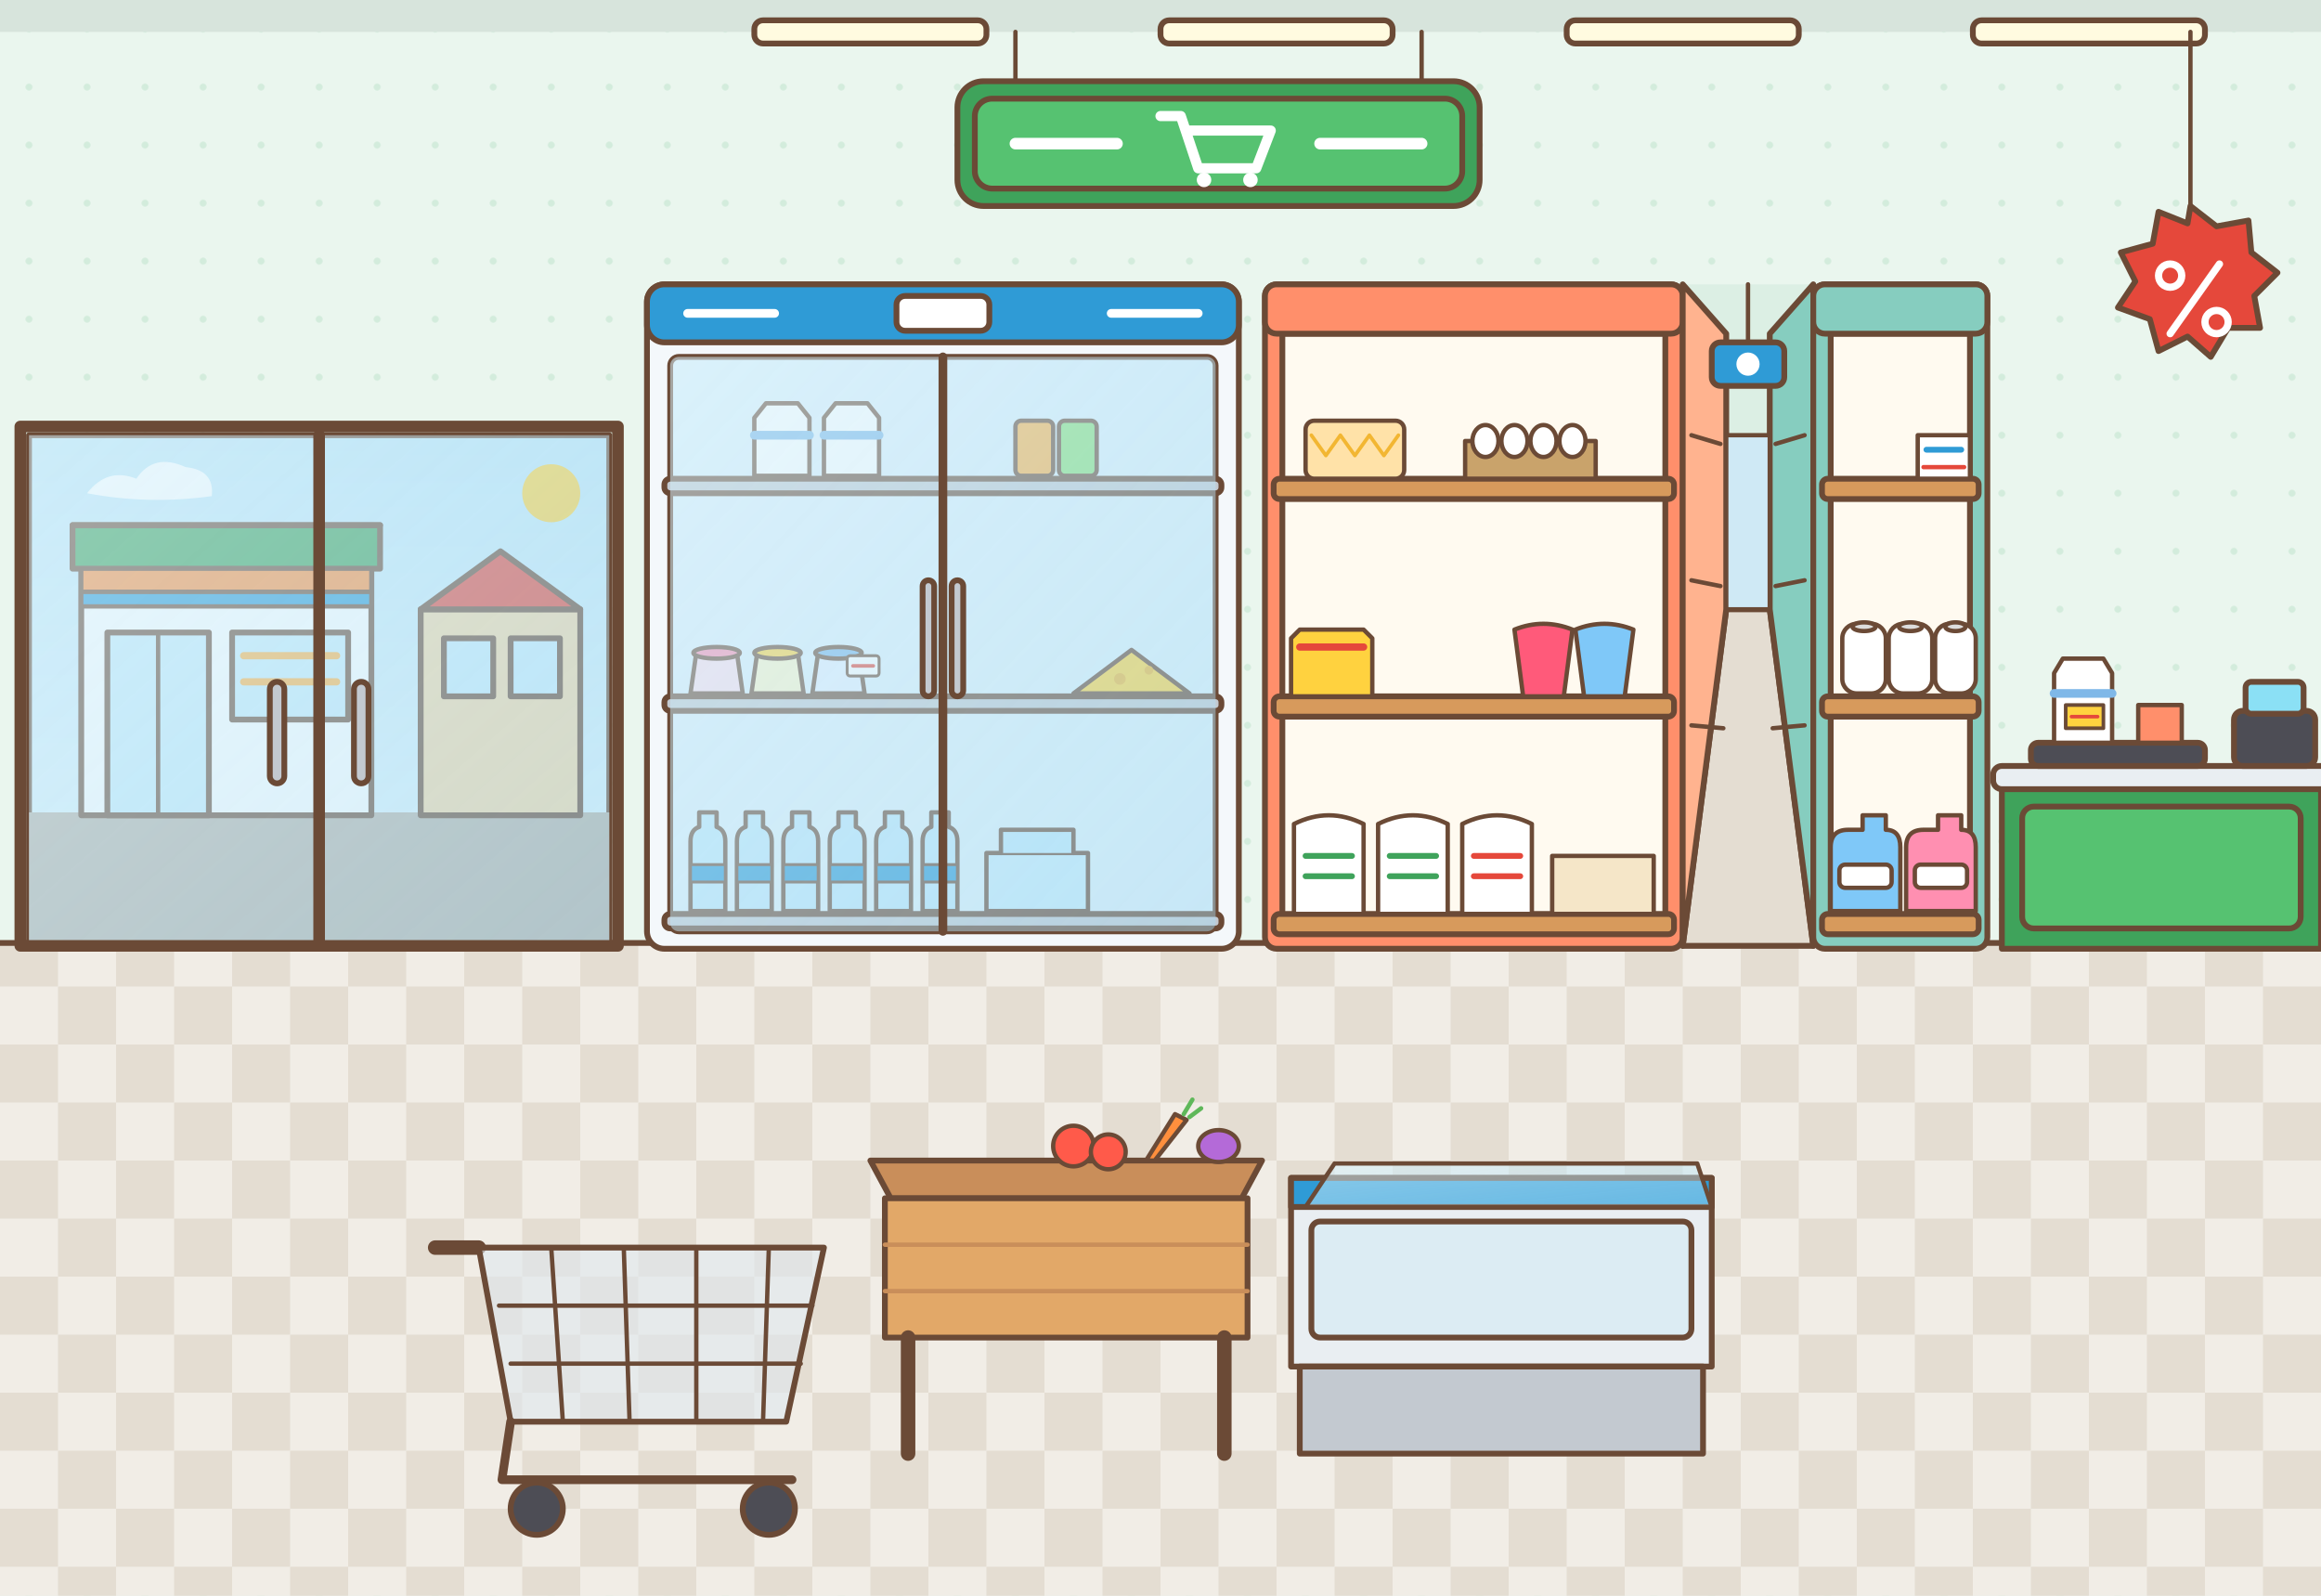
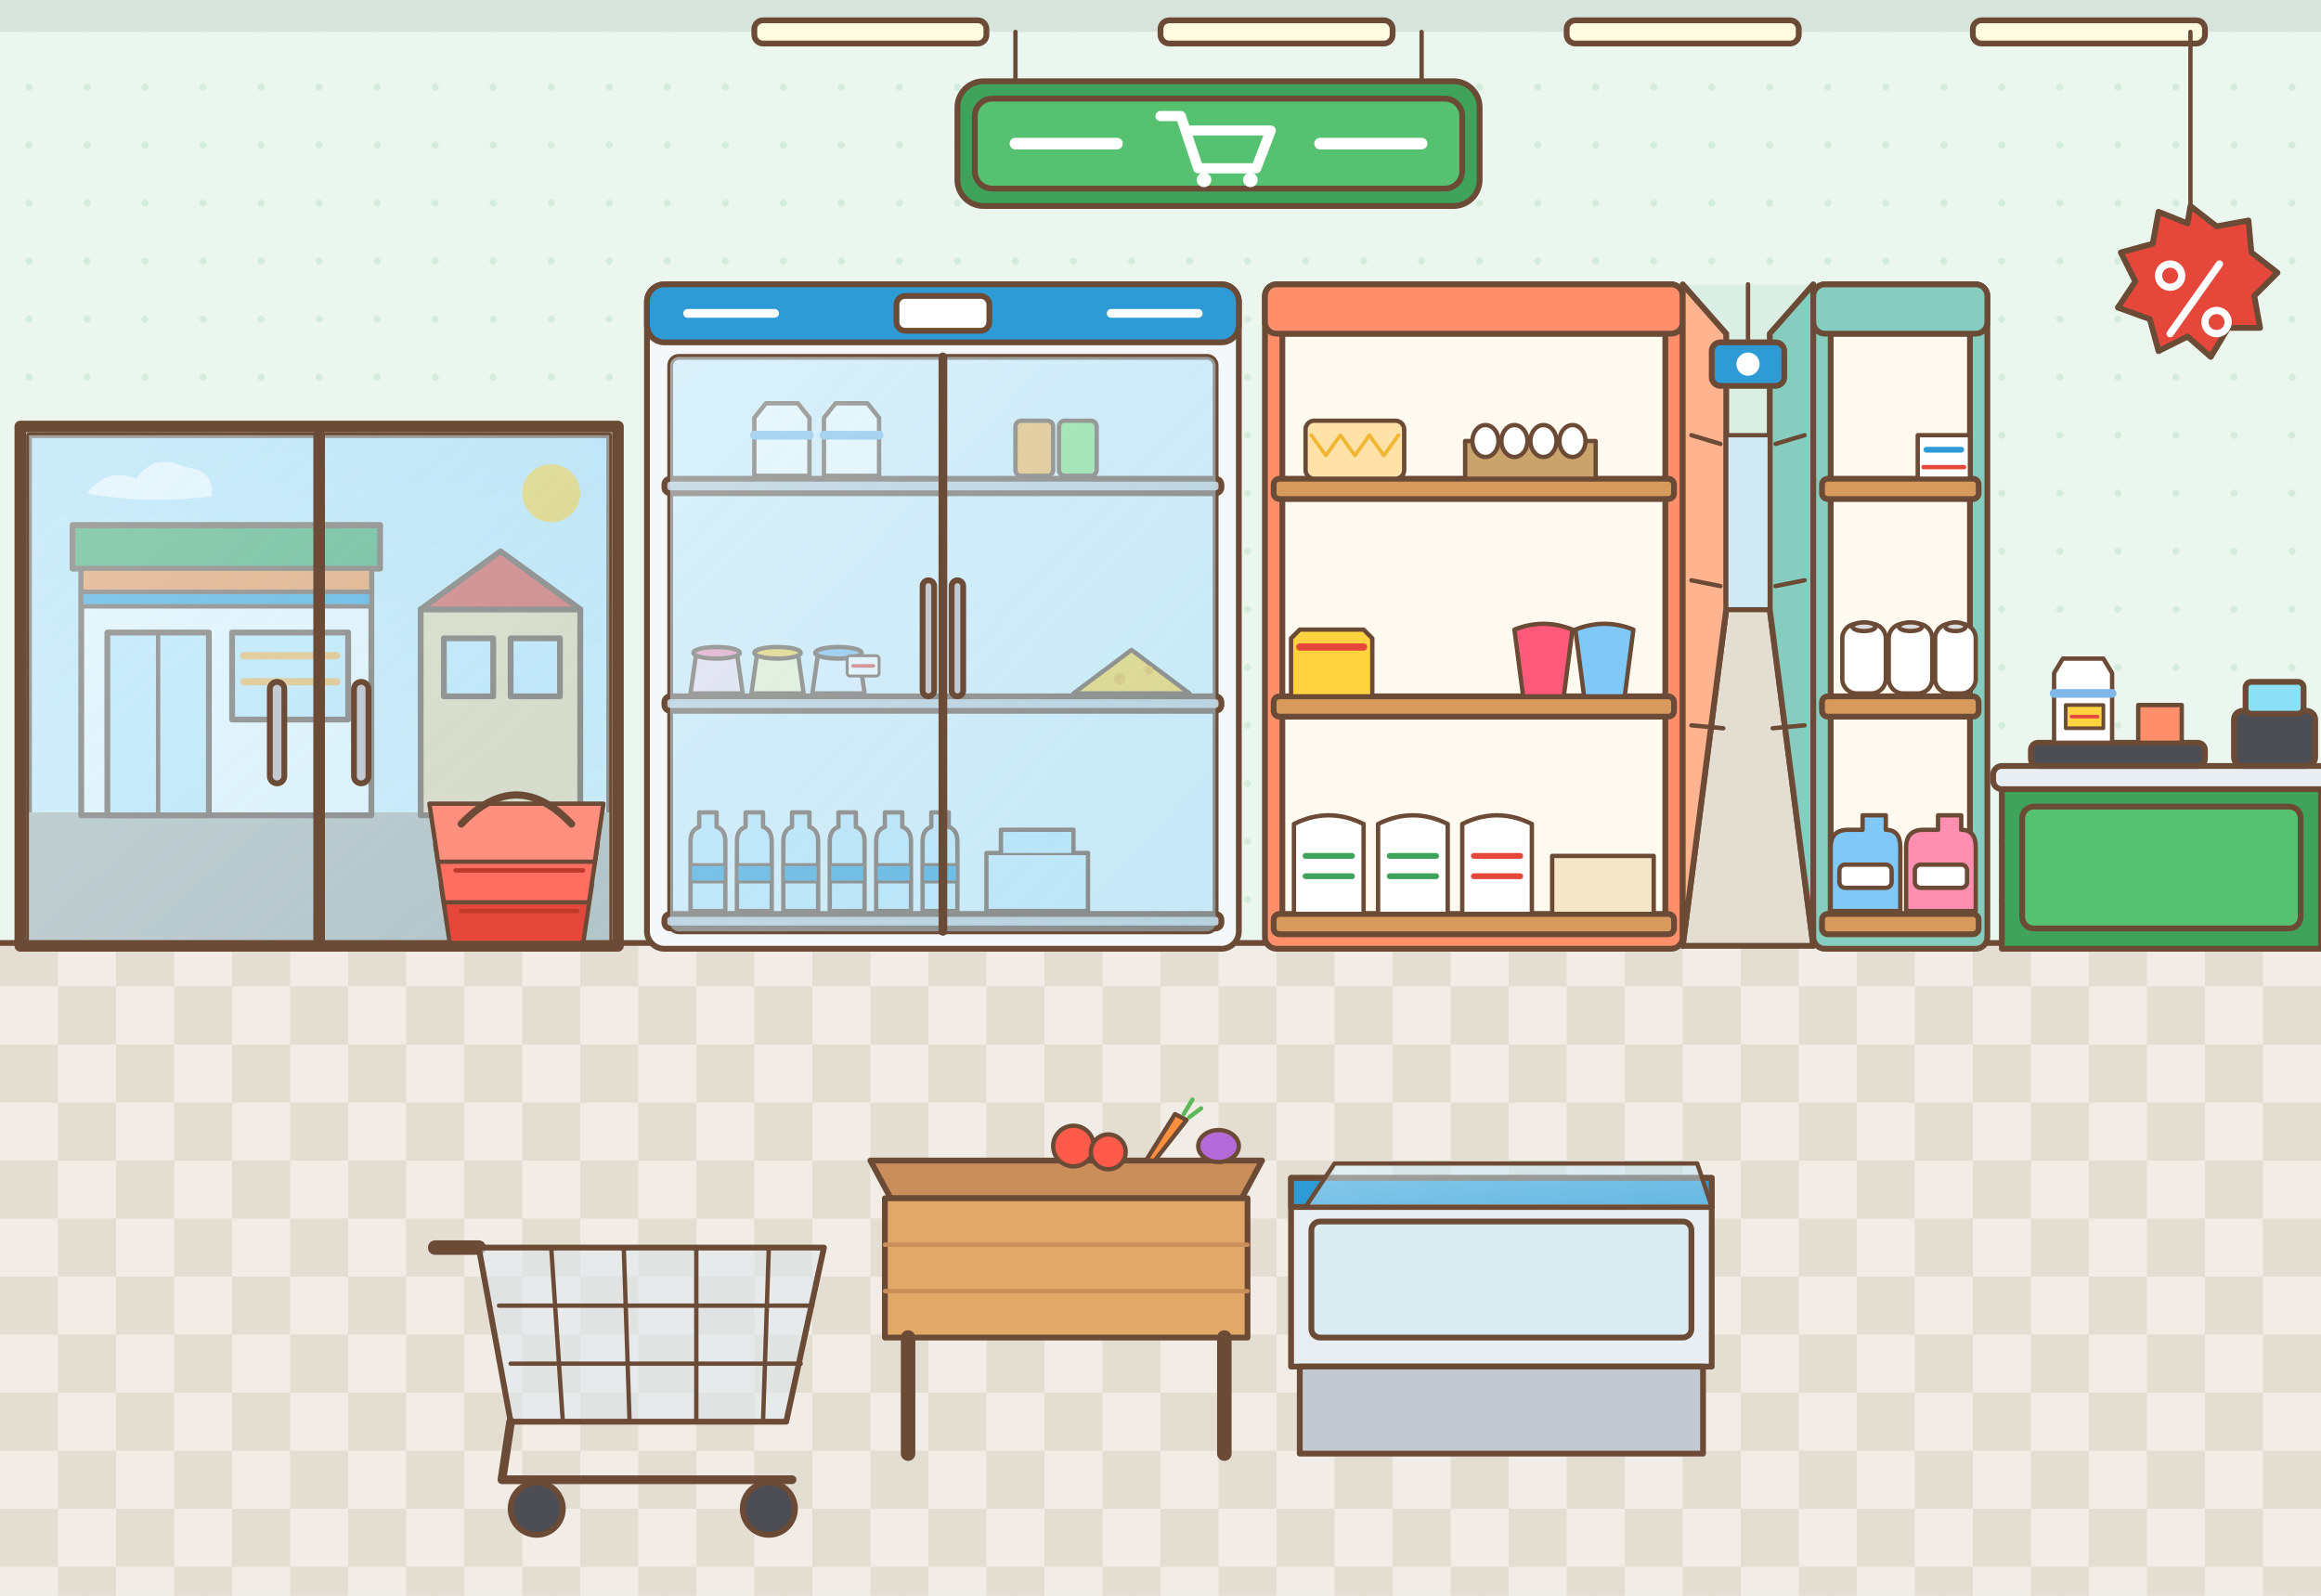
<svg xmlns="http://www.w3.org/2000/svg" viewBox="0 0 1600 1100">
  <defs>
    <pattern id="wall" width="40" height="40" patternUnits="userSpaceOnUse">
      <rect width="40" height="40" fill="#eaf6ee" />
      <circle cx="20" cy="20" r="2.4" fill="#d3ecdc" />
    </pattern>
    <pattern id="floor" width="80" height="80" patternUnits="userSpaceOnUse">
      <rect width="80" height="80" fill="#f1ede6" />
      <rect width="40" height="40" fill="#e4ddd2" />
      <rect x="40" y="40" width="40" height="40" fill="#e4ddd2" />
    </pattern>
    <linearGradient id="glass" x1="0" y1="0" x2="1" y2="1">
      <stop offset="0" stop-color="#d7f1fb" stop-opacity=".55" />
      <stop offset="1" stop-color="#a9dcf3" stop-opacity=".45" />
    </linearGradient>
    <linearGradient id="sky" x1="0" y1="0" x2="0" y2="1">
      <stop offset="0" stop-color="#bfe6f7" />
      <stop offset="1" stop-color="#e6f6fd" />
    </linearGradient>
    <linearGradient id="ice" x1="0" y1="0" x2="0" y2="1">
      <stop offset="0" stop-color="#ffffff" />
      <stop offset="1" stop-color="#d6eef8" />
    </linearGradient>
  </defs>
  <g stroke="#6b4a36" stroke-width="4" stroke-linejoin="round" stroke-linecap="round">
    <rect width="1600" height="1100" fill="url(#wall)" stroke="none" />
    <rect y="650" width="1600" height="450" fill="url(#floor)" stroke="none" />
    <path d="M0 650H1600" />
    <rect x="0" y="0" width="1600" height="22" fill="#d7e4dc" stroke="none" />
    <rect x="520" y="14" width="160" height="16" rx="6" fill="#fffbe0" />
    <rect x="800" y="14" width="160" height="16" rx="6" fill="#fffbe0" />
    <rect x="1080" y="14" width="160" height="16" rx="6" fill="#fffbe0" />
    <rect x="1360" y="14" width="160" height="16" rx="6" fill="#fffbe0" />
    <rect x="20" y="300" width="400" height="352" fill="url(#sky)" />
    <rect x="20" y="560" width="400" height="92" fill="#b9b2a8" stroke="none" />
    <rect x="56" y="392" width="200" height="170" fill="#fff" />
    <path d="M50 392h212v-30H50z" fill="#3fa35b" />
    <path d="M50 362h212" stroke-width="4" />
    <g stroke-width="3">
      <path d="M50 392h212" />
      <rect x="56" y="392" width="200" height="16" fill="#ff8f3d" />
      <rect x="56" y="408" width="200" height="10" fill="#2f9bd6" />
    </g>
    <rect x="74" y="436" width="70" height="126" fill="#c9ecfb" />
    <path d="M109 436v126" stroke-width="3" />
    <rect x="160" y="436" width="80" height="60" fill="#c9ecfb" />
    <path d="M168 470h64M168 452h64" stroke="#ffb347" stroke-width="5" />
    <rect x="290" y="420" width="110" height="142" fill="#f6d7a7" />
    <rect x="306" y="440" width="34" height="40" fill="#c9ecfb" />
    <rect x="352" y="440" width="34" height="40" fill="#c9ecfb" />
    <path d="M290 420l55-40 55 40z" fill="#e5483b" />
    <circle cx="380" cy="340" r="20" fill="#ffd23f" stroke="none" />
    <path d="M60 340q14-18 34-10q12-18 34-8q20 2 18 20q-44 6-86-2z" fill="#fff" stroke="none" />
    <rect x="20" y="300" width="400" height="352" fill="url(#glass)" stroke="none" />
    <rect x="14" y="294" width="412" height="358" fill="none" stroke-width="8" />
    <path d="M220 300V652" stroke-width="8" />
    <rect x="186" y="470" width="10" height="70" rx="5" fill="#c3c9d0" />
    <rect x="244" y="470" width="10" height="70" rx="5" fill="#c3c9d0" />
+     <g stroke-width="3">
+       <path d="M310 650l-6-40h104l-6 40z" fill="#e5483b" />
+       <path d="M306 622l-6-40h112l-6 40z" fill="#ff6f61" />
+       <path d="M302 594l-6-40h120l-6 40z" fill="#ff8f7f" />
+       <path d="M318 568q38-40 76 0" fill="none" stroke-width="5" />
+       <path d="M314 600h88M318 628h80" stroke="#c0392b" />
+     </g>
    <path d="M700 22v36M980 22v36" stroke-width="3" />
    <rect x="660" y="56" width="360" height="86" rx="18" fill="#3fa35b" />
    <rect x="672" y="68" width="336" height="62" rx="12" fill="#56c271" />
    <g transform="translate(800 74)">
      <path d="M0 6h14l12 36h40l10-26H20" fill="none" stroke="#fff" stroke-width="7" />
      <circle cx="30" cy="50" r="5" fill="#fff" stroke="none" />
      <circle cx="62" cy="50" r="5" fill="#fff" stroke="none" />
    </g>
    <path d="M700 99h70M910 99h70" stroke="#fff" stroke-width="8" />
    <path d="M1510 22v120" stroke-width="3" />
    <path d="M1510 142l18 14 22-4 2 22 18 14-16 16 4 22-22 0-12 20-16-14-20 10-6-22-22-8 12-18-10-20 22-6 4-22 20 8z" fill="#e5483b" />
    <circle cx="1496" cy="190" r="8" fill="none" stroke="#fff" stroke-width="5" />
    <circle cx="1528" cy="222" r="8" fill="none" stroke="#fff" stroke-width="5" />
    <path d="M1530 182l-34 48" stroke="#fff" stroke-width="5" />
    <rect x="446" y="196" width="408" height="458" rx="12" fill="#f4f8fb" />
    <rect x="446" y="196" width="408" height="40" rx="12" fill="#2f9bd6" />
    <path d="M474 216h60M766 216h60" stroke="#fff" stroke-width="6" />
    <rect x="618" y="204" width="64" height="24" rx="6" fill="#fff" />
    <rect x="462" y="246" width="376" height="396" rx="6" fill="#dff1fa" />
    <rect x="458" y="330" width="384" height="10" rx="4" fill="#c3c9d0" />
    <rect x="458" y="480" width="384" height="10" rx="4" fill="#c3c9d0" />
    <rect x="458" y="630" width="384" height="10" rx="4" fill="#c3c9d0" />
    <g stroke-width="3">
      <path d="M520 328v-40l8-10h22l8 10v40z" fill="#fff" />
      <path d="M520 300h38" stroke="#7fb8e8" stroke-width="6" />
      <path d="M568 328v-40l8-10h22l8 10v40z" fill="#fff" />
      <path d="M568 300h38" stroke="#7fb8e8" stroke-width="6" />
      <rect x="700" y="290" width="26" height="38" rx="4" fill="#ffb347" />
      <rect x="730" y="290" width="26" height="38" rx="4" fill="#8be07a" />
      <path d="M476 478l4-28h28l4 28z" fill="#ffe0ec" />
      <ellipse cx="494" cy="450" rx="16" ry="4" fill="#ff8fb1" />
      <path d="M518 478l4-28h28l4 28z" fill="#fff6c9" />
      <ellipse cx="536" cy="450" rx="16" ry="4" fill="#ffd23f" />
      <path d="M560 478l4-28h28l4 28z" fill="#e6f0ff" />
      <ellipse cx="578" cy="450" rx="16" ry="4" fill="#7fb8e8" />
      <rect x="584" y="452" width="22" height="14" rx="2" fill="#fff" stroke-width="2" />
      <path d="M588 459h14" stroke="#e5483b" stroke-width="2.5" />
      <path d="M740 478l40-30l40 30z" fill="#ffd23f" />
      <circle cx="772" cy="468" r="4" fill="#f2b632" stroke="none" />
      <circle cx="792" cy="462" r="3" fill="#f2b632" stroke="none" />
    </g>
    <path d="M476 628v-48q0-8 6-10v-10h12v10q6 2 6 10v48z" fill="#bfe8fb" stroke-width="3" />
    <rect x="476" y="596" width="24" height="12" fill="#2f9bd6" stroke-width="2" />
    <path d="M508 628v-48q0-8 6-10v-10h12v10q6 2 6 10v48z" fill="#bfe8fb" stroke-width="3" />
    <rect x="508" y="596" width="24" height="12" fill="#2f9bd6" stroke-width="2" />
    <path d="M540 628v-48q0-8 6-10v-10h12v10q6 2 6 10v48z" fill="#bfe8fb" stroke-width="3" />
    <rect x="540" y="596" width="24" height="12" fill="#2f9bd6" stroke-width="2" />
    <path d="M572 628v-48q0-8 6-10v-10h12v10q6 2 6 10v48z" fill="#bfe8fb" stroke-width="3" />
    <rect x="572" y="596" width="24" height="12" fill="#2f9bd6" stroke-width="2" />
    <path d="M604 628v-48q0-8 6-10v-10h12v10q6 2 6 10v48z" fill="#bfe8fb" stroke-width="3" />
    <rect x="604" y="596" width="24" height="12" fill="#2f9bd6" stroke-width="2" />
    <path d="M636 628v-48q0-8 6-10v-10h12v10q6 2 6 10v48z" fill="#bfe8fb" stroke-width="3" />
    <rect x="636" y="596" width="24" height="12" fill="#2f9bd6" stroke-width="2" />
    <path d="M680 628v-40h70v40z" fill="#c9ecfb" stroke-width="3" />
    <path d="M690 588v-16h50v16" fill="#bfe8fb" stroke-width="3" />
    <rect x="462" y="246" width="376" height="396" rx="6" fill="url(#glass)" stroke="none" />
    <path d="M650 246V642" stroke-width="6" />
    <rect x="636" y="400" width="8" height="80" rx="4" fill="#c3c9d0" />
    <rect x="656" y="400" width="8" height="80" rx="4" fill="#c3c9d0" />
    <rect x="872" y="196" width="288" height="458" rx="8" fill="#ff8f6b" />
    <rect x="884" y="230" width="264" height="410" fill="#fffaf0" />
    <rect x="872" y="196" width="288" height="34" rx="8" fill="#ff8f6b" />
    <rect x="878" y="330" width="276" height="14" rx="4" fill="#d79a5c" />
    <rect x="878" y="480" width="276" height="14" rx="4" fill="#d79a5c" />
    <rect x="878" y="630" width="276" height="14" rx="4" fill="#d79a5c" />
    <g stroke-width="3">
      <rect x="900" y="290" width="68" height="40" rx="6" fill="#ffe2a8" />
      <path d="M904 300l10 14l10-14l10 14l10-14l10 14l10-14" fill="none" stroke="#f2b632" stroke-width="2.5" />
      <path d="M1010 330v-26h90v26z" fill="#c9a36b" />
      <g fill="#fff">
        <ellipse cx="1024" cy="304" rx="9" ry="11" />
        <ellipse cx="1044" cy="304" rx="9" ry="11" />
        <ellipse cx="1064" cy="304" rx="9" ry="11" />
        <ellipse cx="1084" cy="304" rx="9" ry="11" />
      </g>
      <path d="M890 480v-40l6-6h44l6 6v40z" fill="#ffd23f" />
      <path d="M896 446h44" stroke="#e5483b" stroke-width="5" />
      <path d="M1050 480l-6-46q20-8 40 0l-6 46z" fill="#ff5a7a" />
      <path d="M1092 480l-6-46q20-8 40 0l-6 46z" fill="#7fc8f8" />
      <path d="M892 630v-62q24-12 48 0v62z" fill="#fff" />
      <path d="M900 590h32M900 604h32" stroke="#3fa35b" stroke-width="4" />
      <path d="M950 630v-62q24-12 48 0v62z" fill="#fff" />
      <path d="M958 590h32M958 604h32" stroke="#3fa35b" stroke-width="4" />
      <path d="M1008 630v-62q24-12 48 0v62z" fill="#fff" />
      <path d="M1016 590h32M1016 604h32" stroke="#e5483b" stroke-width="4" />
      <path d="M1070 630v-40h70v40z" fill="#f5e6c8" />
    </g>
    <rect x="1160" y="196" width="90" height="456" fill="#dcefe4" stroke="none" />
    <path d="M1160 652L1190 420h30l30 232z" fill="#e4ddd2" />
    <path d="M1160 652L1190 420V230L1160 196z" fill="#ffb38f" />
    <path d="M1250 652L1220 420V230L1250 196z" fill="#86cdbf" />
    <path d="M1166 300l20 6M1166 400l20 4M1166 500l22 2M1244 300l-20 6M1244 400l-20 4M1244 500l-22 2" stroke-width="3" />
    <path d="M1190 420h30" stroke-width="3" />
    <rect x="1190" y="300" width="30" height="120" fill="#cfe9f5" stroke-width="3" />
    <path d="M1205 196v40" stroke-width="3" />
    <rect x="1180" y="236" width="50" height="30" rx="6" fill="#2f9bd6" />
    <circle cx="1205" cy="251" r="8" fill="#fff" stroke="none" />
    <rect x="1250" y="196" width="120" height="458" rx="8" fill="#86cdbf" />
    <rect x="1262" y="230" width="96" height="410" fill="#fffaf0" />
    <rect x="1250" y="196" width="120" height="34" rx="8" fill="#86cdbf" />
    <rect x="1256" y="330" width="108" height="14" rx="4" fill="#d79a5c" />
    <rect x="1256" y="480" width="108" height="14" rx="4" fill="#d79a5c" />
    <rect x="1256" y="630" width="108" height="14" rx="4" fill="#d79a5c" />
    <g stroke-width="3">
      <path d="M1322 330v-30h36v30z" fill="#fff" />
      <path d="M1328 310h24" stroke="#2f9bd6" stroke-width="4" />
      <path d="M1326 322h28" stroke="#e5483b" stroke-width="3" />
      <g fill="#fff">
        <rect x="1270" y="430" width="30" height="48" rx="10" />
        <rect x="1302" y="430" width="30" height="48" rx="10" />
        <rect x="1334" y="430" width="28" height="48" rx="10" />
      </g>
      <ellipse cx="1285" cy="432" rx="8" ry="3" fill="#ddd" />
      <ellipse cx="1317" cy="432" rx="8" ry="3" fill="#ddd" />
      <ellipse cx="1348" cy="432" rx="7" ry="3" fill="#ddd" />
      <path d="M1262 628v-44q0-12 12-12h10v-10h16v10q10 0 10 12v44z" fill="#7fc8f8" />
      <path d="M1314 628v-44q0-12 12-12h10v-10h16v10q10 0 10 12v44z" fill="#ff8fb1" />
      <rect x="1268" y="596" width="36" height="16" rx="4" fill="#fff" />
      <rect x="1320" y="596" width="36" height="16" rx="4" fill="#fff" />
    </g>
    <rect x="1380" y="540" width="220" height="114" fill="#3fa35b" />
    <rect x="1394" y="556" width="192" height="84" rx="8" fill="#56c271" />
    <rect x="1374" y="528" width="232" height="16" rx="6" fill="#e9eef2" />
    <rect x="1400" y="512" width="120" height="16" rx="5" fill="#4d4d55" />
    <rect x="1540" y="490" width="56" height="38" rx="6" fill="#4d4d55" />
    <rect x="1548" y="470" width="40" height="22" rx="4" fill="#8be0f5" />
    <path d="M1416 512v-48l6-10h28l6 10v48z" fill="#fff" stroke-width="3" />
    <path d="M1416 478h40" stroke="#7fb8e8" stroke-width="6" />
    <rect x="1424" y="486" width="26" height="16" fill="#ffd23f" stroke-width="2.5" />
    <path d="M1428 494h18" stroke="#e5483b" stroke-width="2.5" />
    <path d="M1474 512v-26h30v26z" fill="#ff8f6b" stroke-width="3" />
    <path d="M600 800h270l-14 26H614z" fill="#c98e5a" />
    <rect x="610" y="826" width="250" height="96" fill="#e2a868" />
    <path d="M610 858h250M610 890h250" stroke="#c98e5a" stroke-width="3" />
    <path d="M626 922v80M844 922v80" stroke-width="10" />
    <g stroke-width="3">
      <circle cx="740" cy="790" r="14" fill="#ff5a4a" />
      <circle cx="764" cy="794" r="12" fill="#ff5a4a" />
      <path d="M790 800l20-32l8 4l-22 28z" fill="#ff8f3d" />
      <path d="M816 768l6-10M820 770l8-6" stroke="#5fb85a" />
      <ellipse cx="840" cy="790" rx="14" ry="11" fill="#b46ad8" />
    </g>
    <path d="M890 812h290v130H890z" fill="#e9eef2" />
    <rect x="890" y="812" width="290" height="20" fill="#2f9bd6" />
    <path d="M900 832l20-30h250l10 30z" fill="url(#glass)" stroke-width="3" />
    <rect x="904" y="842" width="262" height="80" rx="6" fill="#dcecf3" />
    <path d="M896 942h278v60H896z" fill="#c3c9d0" />
    <g>
      <path d="M330 860h-30" stroke-width="10" />
      <path d="M330 860l22 120h190l26-120z" fill="#dfe8ef" fill-opacity=".6" />
      <path d="M344 900h216M352 940h200M380 860l8 120M430 860l4 120M480 860v120M530 860l-4 120" stroke-width="3" />
      <path d="M352 980l-6 40h200" fill="none" stroke-width="6" />
      <circle cx="370" cy="1040" r="18" fill="#4d4d55" />
      <circle cx="530" cy="1040" r="18" fill="#4d4d55" />
      <path d="M352 1020l18 0M530 1020v0" stroke-width="5" />
    </g>
  </g>
</svg>
